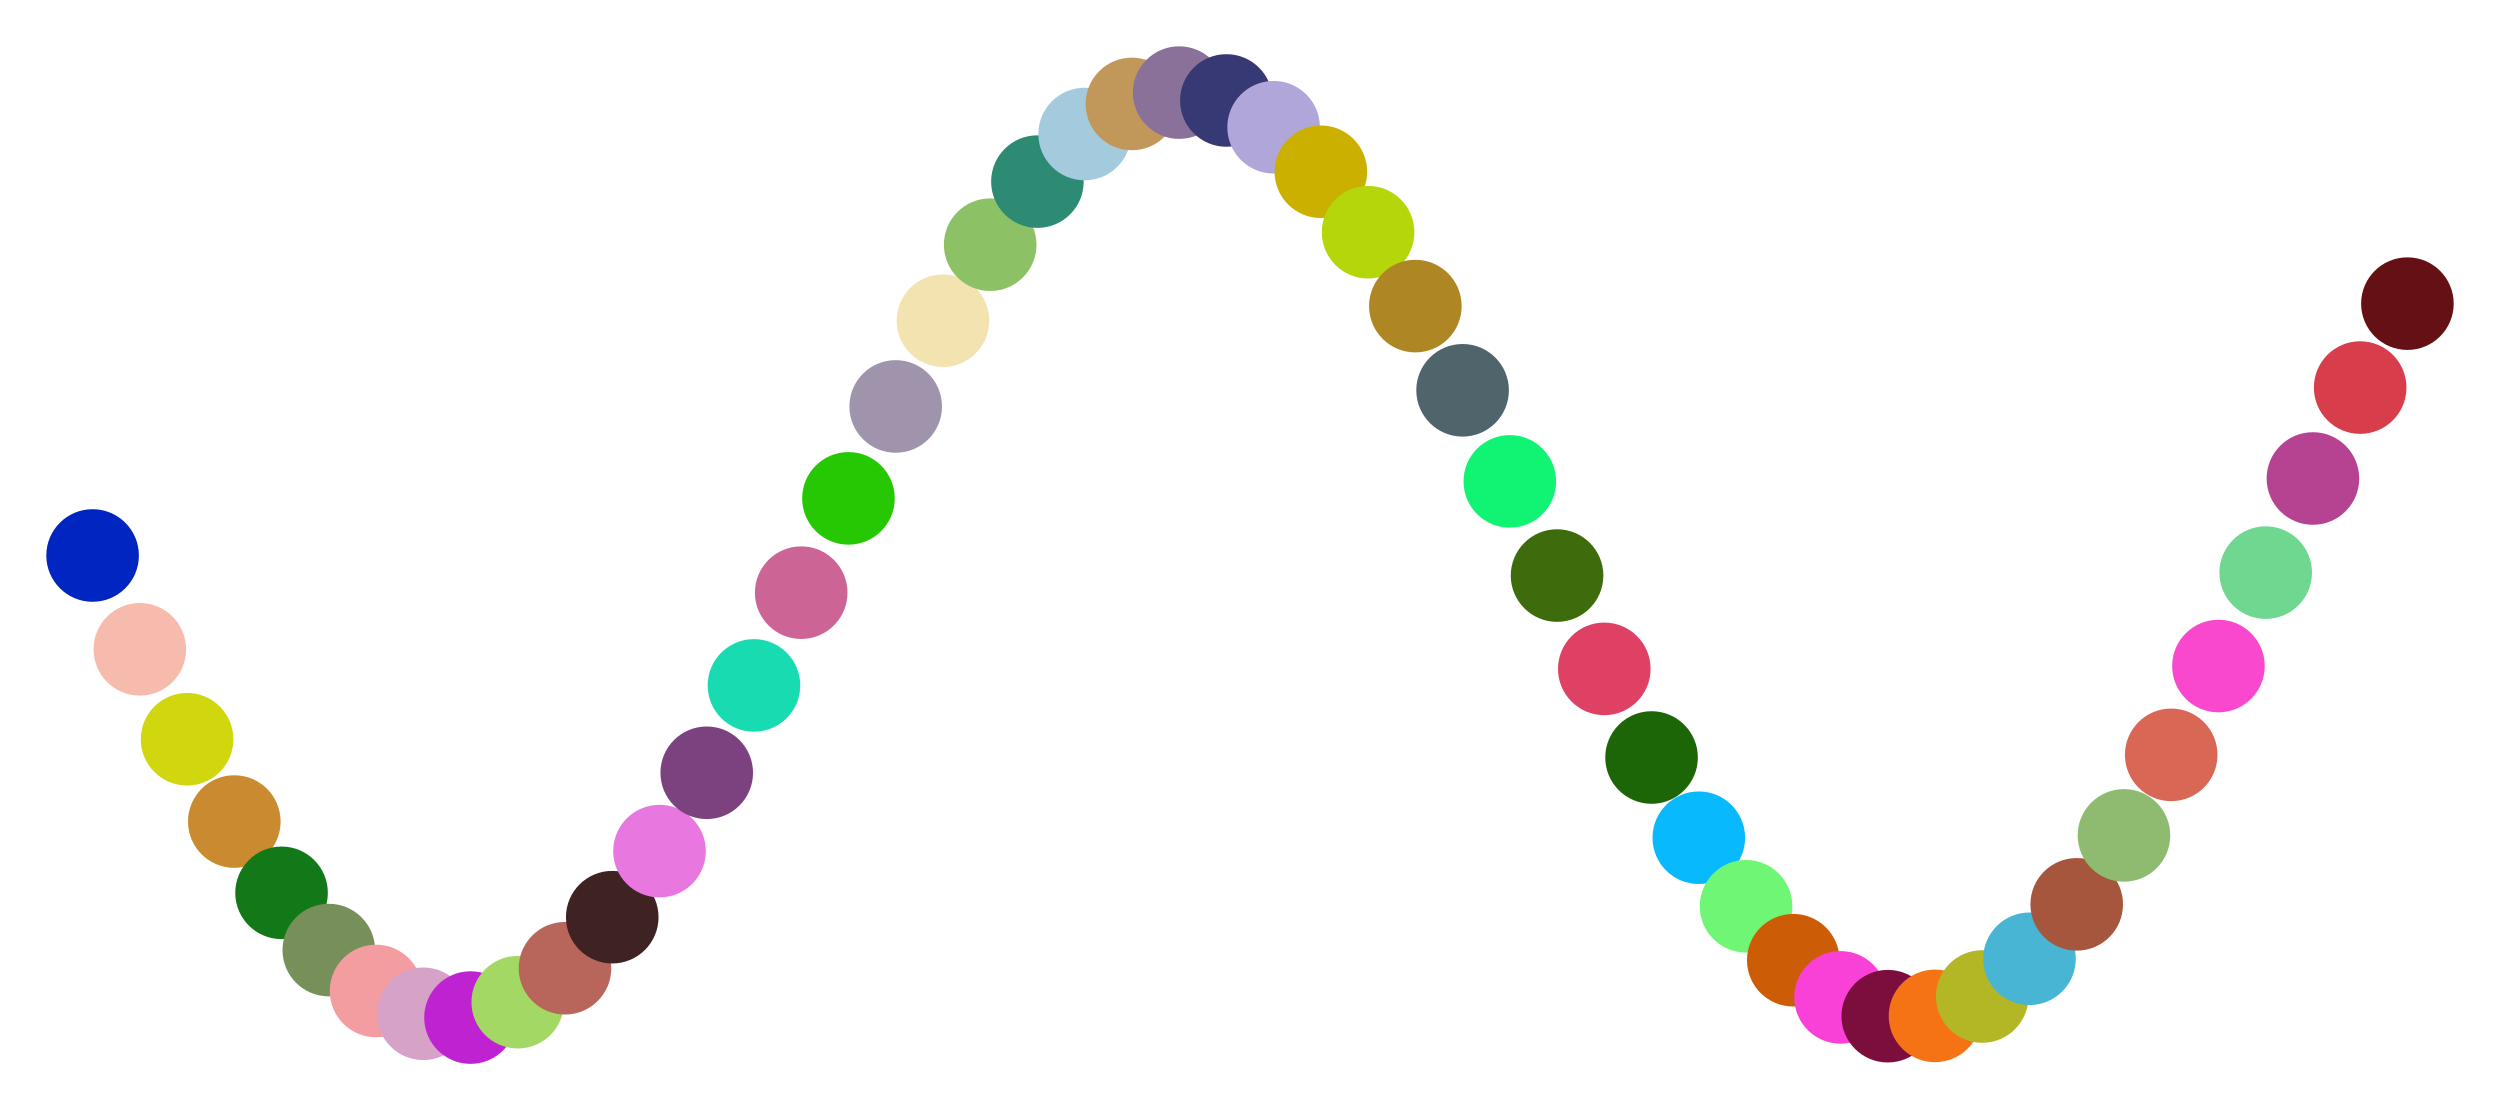
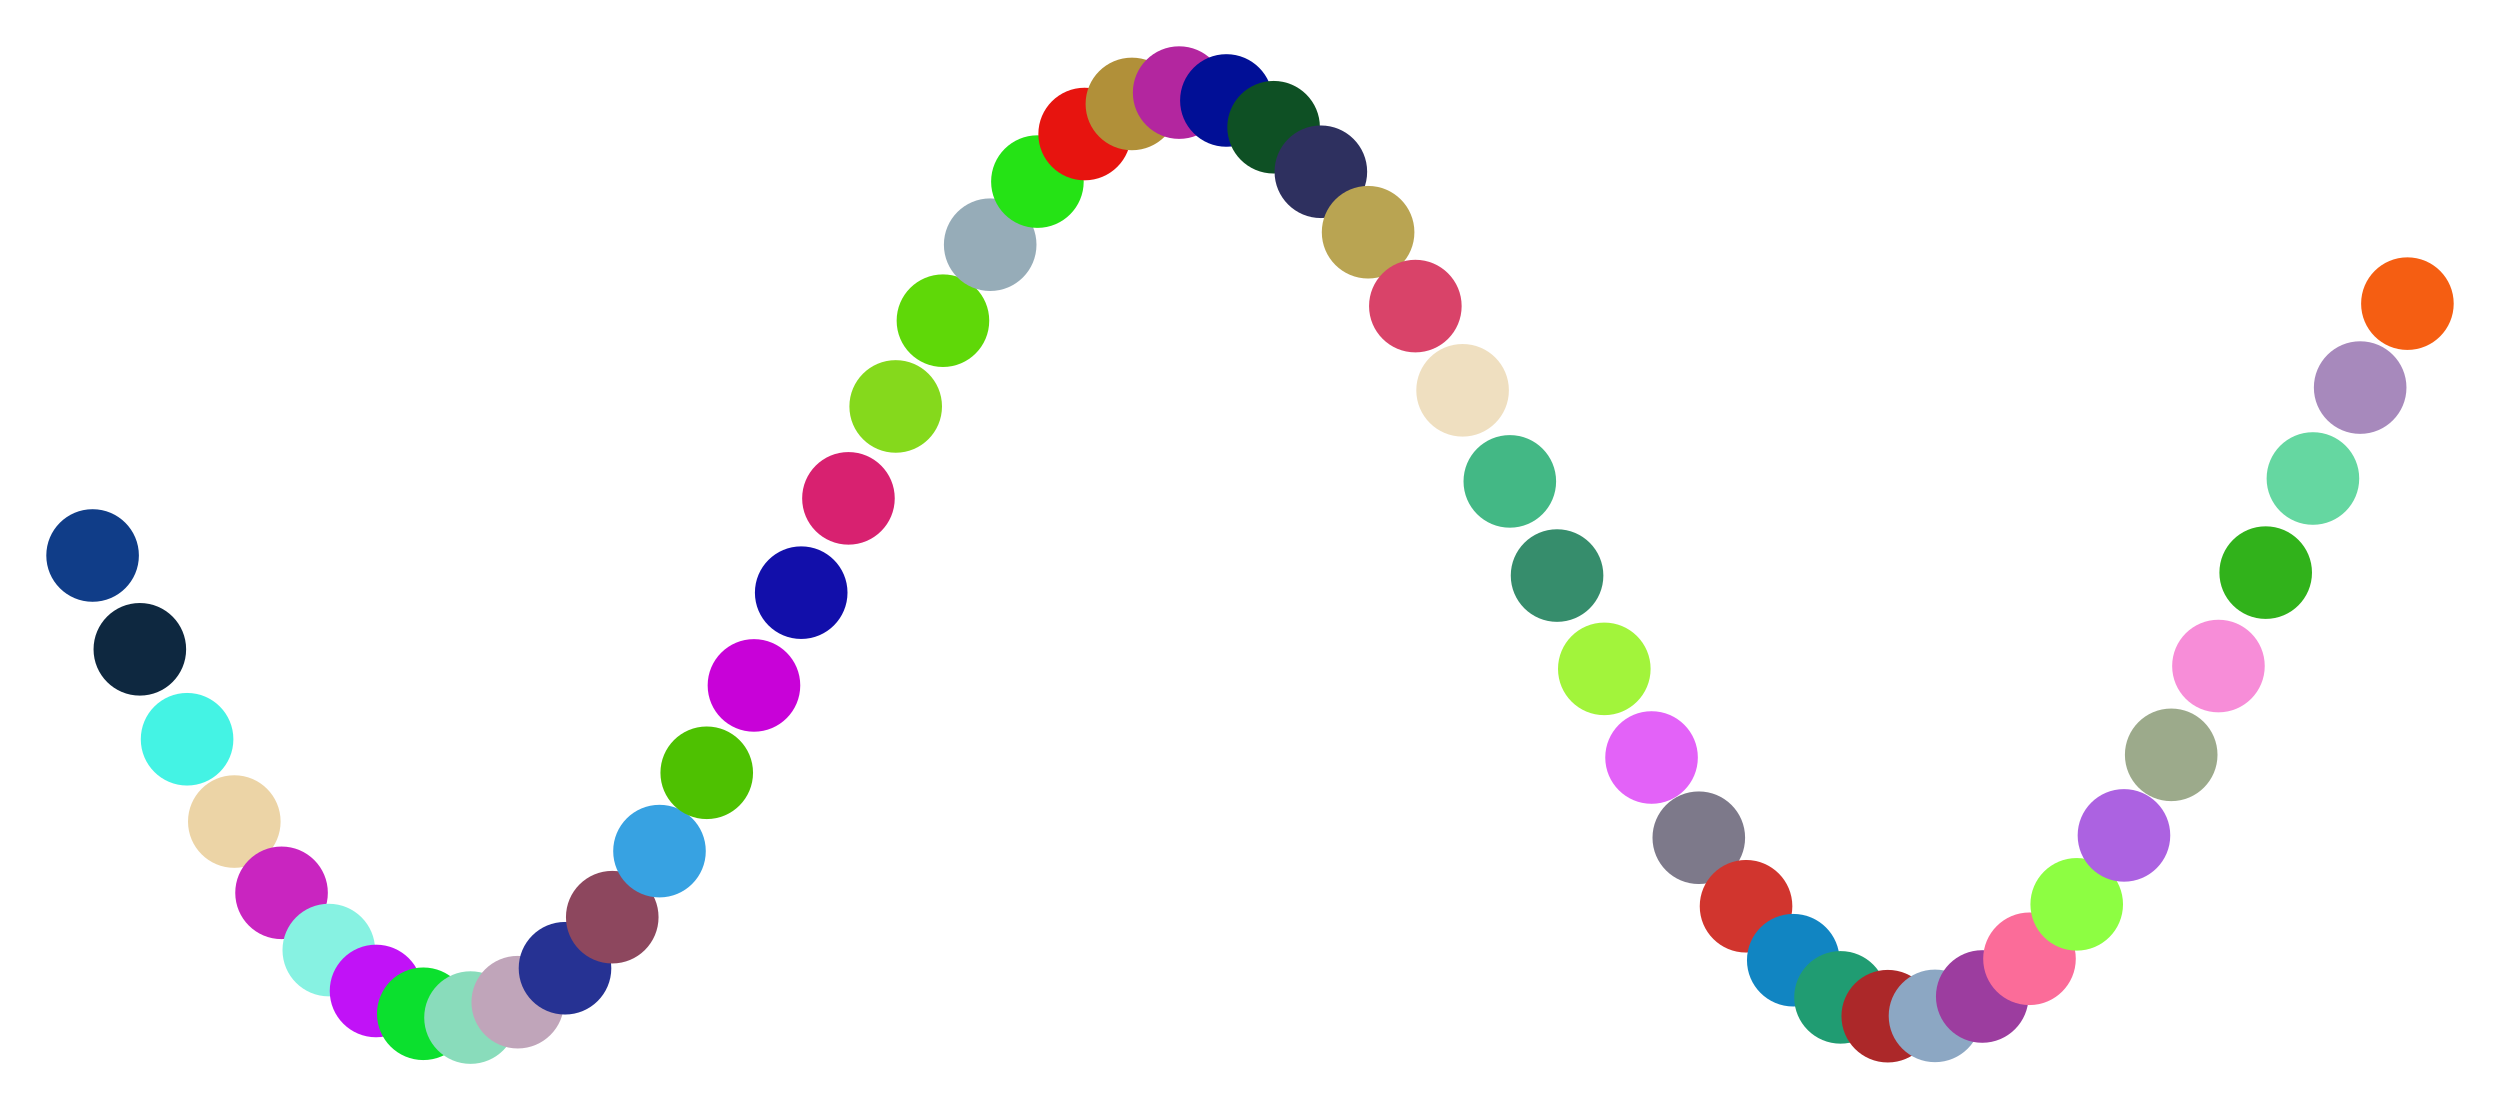
<svg xmlns="http://www.w3.org/2000/svg" width="200" height="88.812" viewBox="-4 26.003 108 47.958" version="1.1">
  <g>
-     <circle cx="0" cy="50" r="2" fill="#0125c1" />
-     <circle cx="2.041" cy="54.053" r="2" fill="#f7bbad" />
-     <circle cx="4.082" cy="57.938" r="2" fill="#d1d70e" />
-     <circle cx="6.122" cy="61.494" r="2" fill="#ca8a2f" />
-     <circle cx="8.163" cy="64.573" r="2" fill="#137918" />
-     <circle cx="10.204" cy="67.046" r="2" fill="#77905a" />
-     <circle cx="12.245" cy="68.813" r="2" fill="#f39da1" />
-     <circle cx="14.286" cy="69.798" r="2" fill="#d7a2c8" />
-     <circle cx="16.326" cy="69.962" r="2" fill="#bf22d1" />
-     <circle cx="18.367" cy="69.297" r="2" fill="#a3d865" />
-     <circle cx="20.408" cy="67.831" r="2" fill="#b8655b" />
-     <circle cx="22.449" cy="65.625" r="2" fill="#3e2322" />
-     <circle cx="24.49" cy="62.771" r="2" fill="#e977e0" />
-     <circle cx="26.531" cy="59.387" r="2" fill="#7c417f" />
-     <circle cx="28.571" cy="55.613" r="2" fill="#19dbb2" />
-     <circle cx="30.612" cy="51.606" r="2" fill="#cc6495" />
-     <circle cx="32.653" cy="47.532" r="2" fill="#25c802" />
-     <circle cx="34.694" cy="43.561" r="2" fill="#9f94ab" />
-     <circle cx="36.735" cy="39.857" r="2" fill="#f3e3b0" />
-     <circle cx="38.776" cy="36.574" r="2" fill="#8dc165" />
-     <circle cx="40.816" cy="33.848" r="2" fill="#2d8b74" />
-     <circle cx="42.857" cy="31.793" r="2" fill="#a3cadd" />
-     <circle cx="44.898" cy="30.493" r="2" fill="#c2985a" />
-     <circle cx="46.939" cy="30.003" r="2" fill="#8a719a" />
-     <circle cx="48.98" cy="30.343" r="2" fill="#363973" />
-     <circle cx="51.02" cy="31.499" r="2" fill="#b0a6d9" />
-     <circle cx="53.061" cy="33.423" r="2" fill="#ccb000" />
-     <circle cx="55.102" cy="36.035" r="2" fill="#b5d60a" />
-     <circle cx="57.143" cy="39.226" r="2" fill="#ae8623" />
-     <circle cx="59.184" cy="42.864" r="2" fill="#4f646b" />
-     <circle cx="61.224" cy="46.799" r="2" fill="#11f473" />
-     <circle cx="63.265" cy="50.867" r="2" fill="#3e6c0c" />
-     <circle cx="65.306" cy="54.898" r="2" fill="#de4164" />
-     <circle cx="67.347" cy="58.727" r="2" fill="#1c6607" />
-     <circle cx="69.388" cy="62.193" r="2" fill="#09b9fe" />
-     <circle cx="71.429" cy="65.153" r="2" fill="#6ff675" />
-     <circle cx="73.469" cy="67.484" r="2" fill="#cd5c06" />
-     <circle cx="75.51" cy="69.089" r="2" fill="#fa41d7" />
-     <circle cx="77.551" cy="69.902" r="2" fill="#7c0e3d" />
-     <circle cx="79.592" cy="69.889" r="2" fill="#f57315" />
-     <circle cx="81.633" cy="69.051" r="2" fill="#b3b625" />
-     <circle cx="83.674" cy="67.422" r="2" fill="#48b5d4" />
-     <circle cx="85.714" cy="65.07" r="2" fill="#a6563d" />
-     <circle cx="87.755" cy="62.092" r="2" fill="#8fbb70" />
-     <circle cx="89.796" cy="58.612" r="2" fill="#d96756" />
-     <circle cx="91.837" cy="54.776" r="2" fill="#f948ce" />
-     <circle cx="93.878" cy="50.74" r="2" fill="#70d791" />
-     <circle cx="95.918" cy="46.674" r="2" fill="#b64392" />
-     <circle cx="97.959" cy="42.746" r="2" fill="#d73d4a" />
-     <circle cx="100" cy="39.12" r="2" fill="#651014" />
+     <circle cx="0" cy="50" r="2" fill="#103d88" />
+     <circle cx="2.041" cy="54.053" r="2" fill="#0e2840" />
+     <circle cx="4.082" cy="57.938" r="2" fill="#44f3e4" />
+     <circle cx="6.122" cy="61.494" r="2" fill="#ecd4a6" />
+     <circle cx="8.163" cy="64.573" r="2" fill="#c925c0" />
+     <circle cx="10.204" cy="67.046" r="2" fill="#87f2e2" />
+     <circle cx="12.245" cy="68.813" r="2" fill="#c112f7" />
+     <circle cx="14.286" cy="69.798" r="2" fill="#0be02e" />
+     <circle cx="16.326" cy="69.962" r="2" fill="#89dcbb" />
+     <circle cx="18.367" cy="69.297" r="2" fill="#c0a5ba" />
+     <circle cx="20.408" cy="67.831" r="2" fill="#263293" />
+     <circle cx="22.449" cy="65.625" r="2" fill="#8d475e" />
+     <circle cx="24.49" cy="62.771" r="2" fill="#37a2e2" />
+     <circle cx="26.531" cy="59.387" r="2" fill="#4ec101" />
+     <circle cx="28.571" cy="55.613" r="2" fill="#c802d8" />
+     <circle cx="30.612" cy="51.606" r="2" fill="#120faa" />
+     <circle cx="32.653" cy="47.532" r="2" fill="#d82170" />
+     <circle cx="34.694" cy="43.561" r="2" fill="#85d91c" />
+     <circle cx="36.735" cy="39.857" r="2" fill="#5fd808" />
+     <circle cx="38.776" cy="36.574" r="2" fill="#96acb8" />
+     <circle cx="40.816" cy="33.848" r="2" fill="#25e315" />
+     <circle cx="42.857" cy="31.793" r="2" fill="#e7140f" />
+     <circle cx="44.898" cy="30.493" r="2" fill="#b19039" />
+     <circle cx="46.939" cy="30.003" r="2" fill="#b3269f" />
+     <circle cx="48.98" cy="30.343" r="2" fill="#010f96" />
+     <circle cx="51.02" cy="31.499" r="2" fill="#0e5024" />
+     <circle cx="53.061" cy="33.423" r="2" fill="#2e305f" />
+     <circle cx="55.102" cy="36.035" r="2" fill="#b9a452" />
+     <circle cx="57.143" cy="39.226" r="2" fill="#d94369" />
+     <circle cx="59.184" cy="42.864" r="2" fill="#efdfc0" />
+     <circle cx="61.224" cy="46.799" r="2" fill="#43b885" />
+     <circle cx="63.265" cy="50.867" r="2" fill="#368d6c" />
+     <circle cx="65.306" cy="54.898" r="2" fill="#a2f43b" />
+     <circle cx="67.347" cy="58.727" r="2" fill="#e362f8" />
+     <circle cx="69.388" cy="62.193" r="2" fill="#7d798a" />
+     <circle cx="71.429" cy="65.153" r="2" fill="#d1352e" />
+     <circle cx="73.469" cy="67.484" r="2" fill="#1185c2" />
+     <circle cx="75.51" cy="69.089" r="2" fill="#209c72" />
+     <circle cx="77.551" cy="69.902" r="2" fill="#ac2829" />
+     <circle cx="79.592" cy="69.889" r="2" fill="#8ca7c3" />
+     <circle cx="81.633" cy="69.051" r="2" fill="#9c3d9f" />
+     <circle cx="83.674" cy="67.422" r="2" fill="#fb6c99" />
+     <circle cx="85.714" cy="65.07" r="2" fill="#8dfe42" />
+     <circle cx="87.755" cy="62.092" r="2" fill="#ac62e1" />
+     <circle cx="89.796" cy="58.612" r="2" fill="#9caa8b" />
+     <circle cx="91.837" cy="54.776" r="2" fill="#f78dd8" />
+     <circle cx="93.878" cy="50.74" r="2" fill="#31b21b" />
+     <circle cx="95.918" cy="46.674" r="2" fill="#65d7a1" />
+     <circle cx="97.959" cy="42.746" r="2" fill="#a789bc" />
+     <circle cx="100" cy="39.12" r="2" fill="#f55e12" />
  </g>
</svg>
